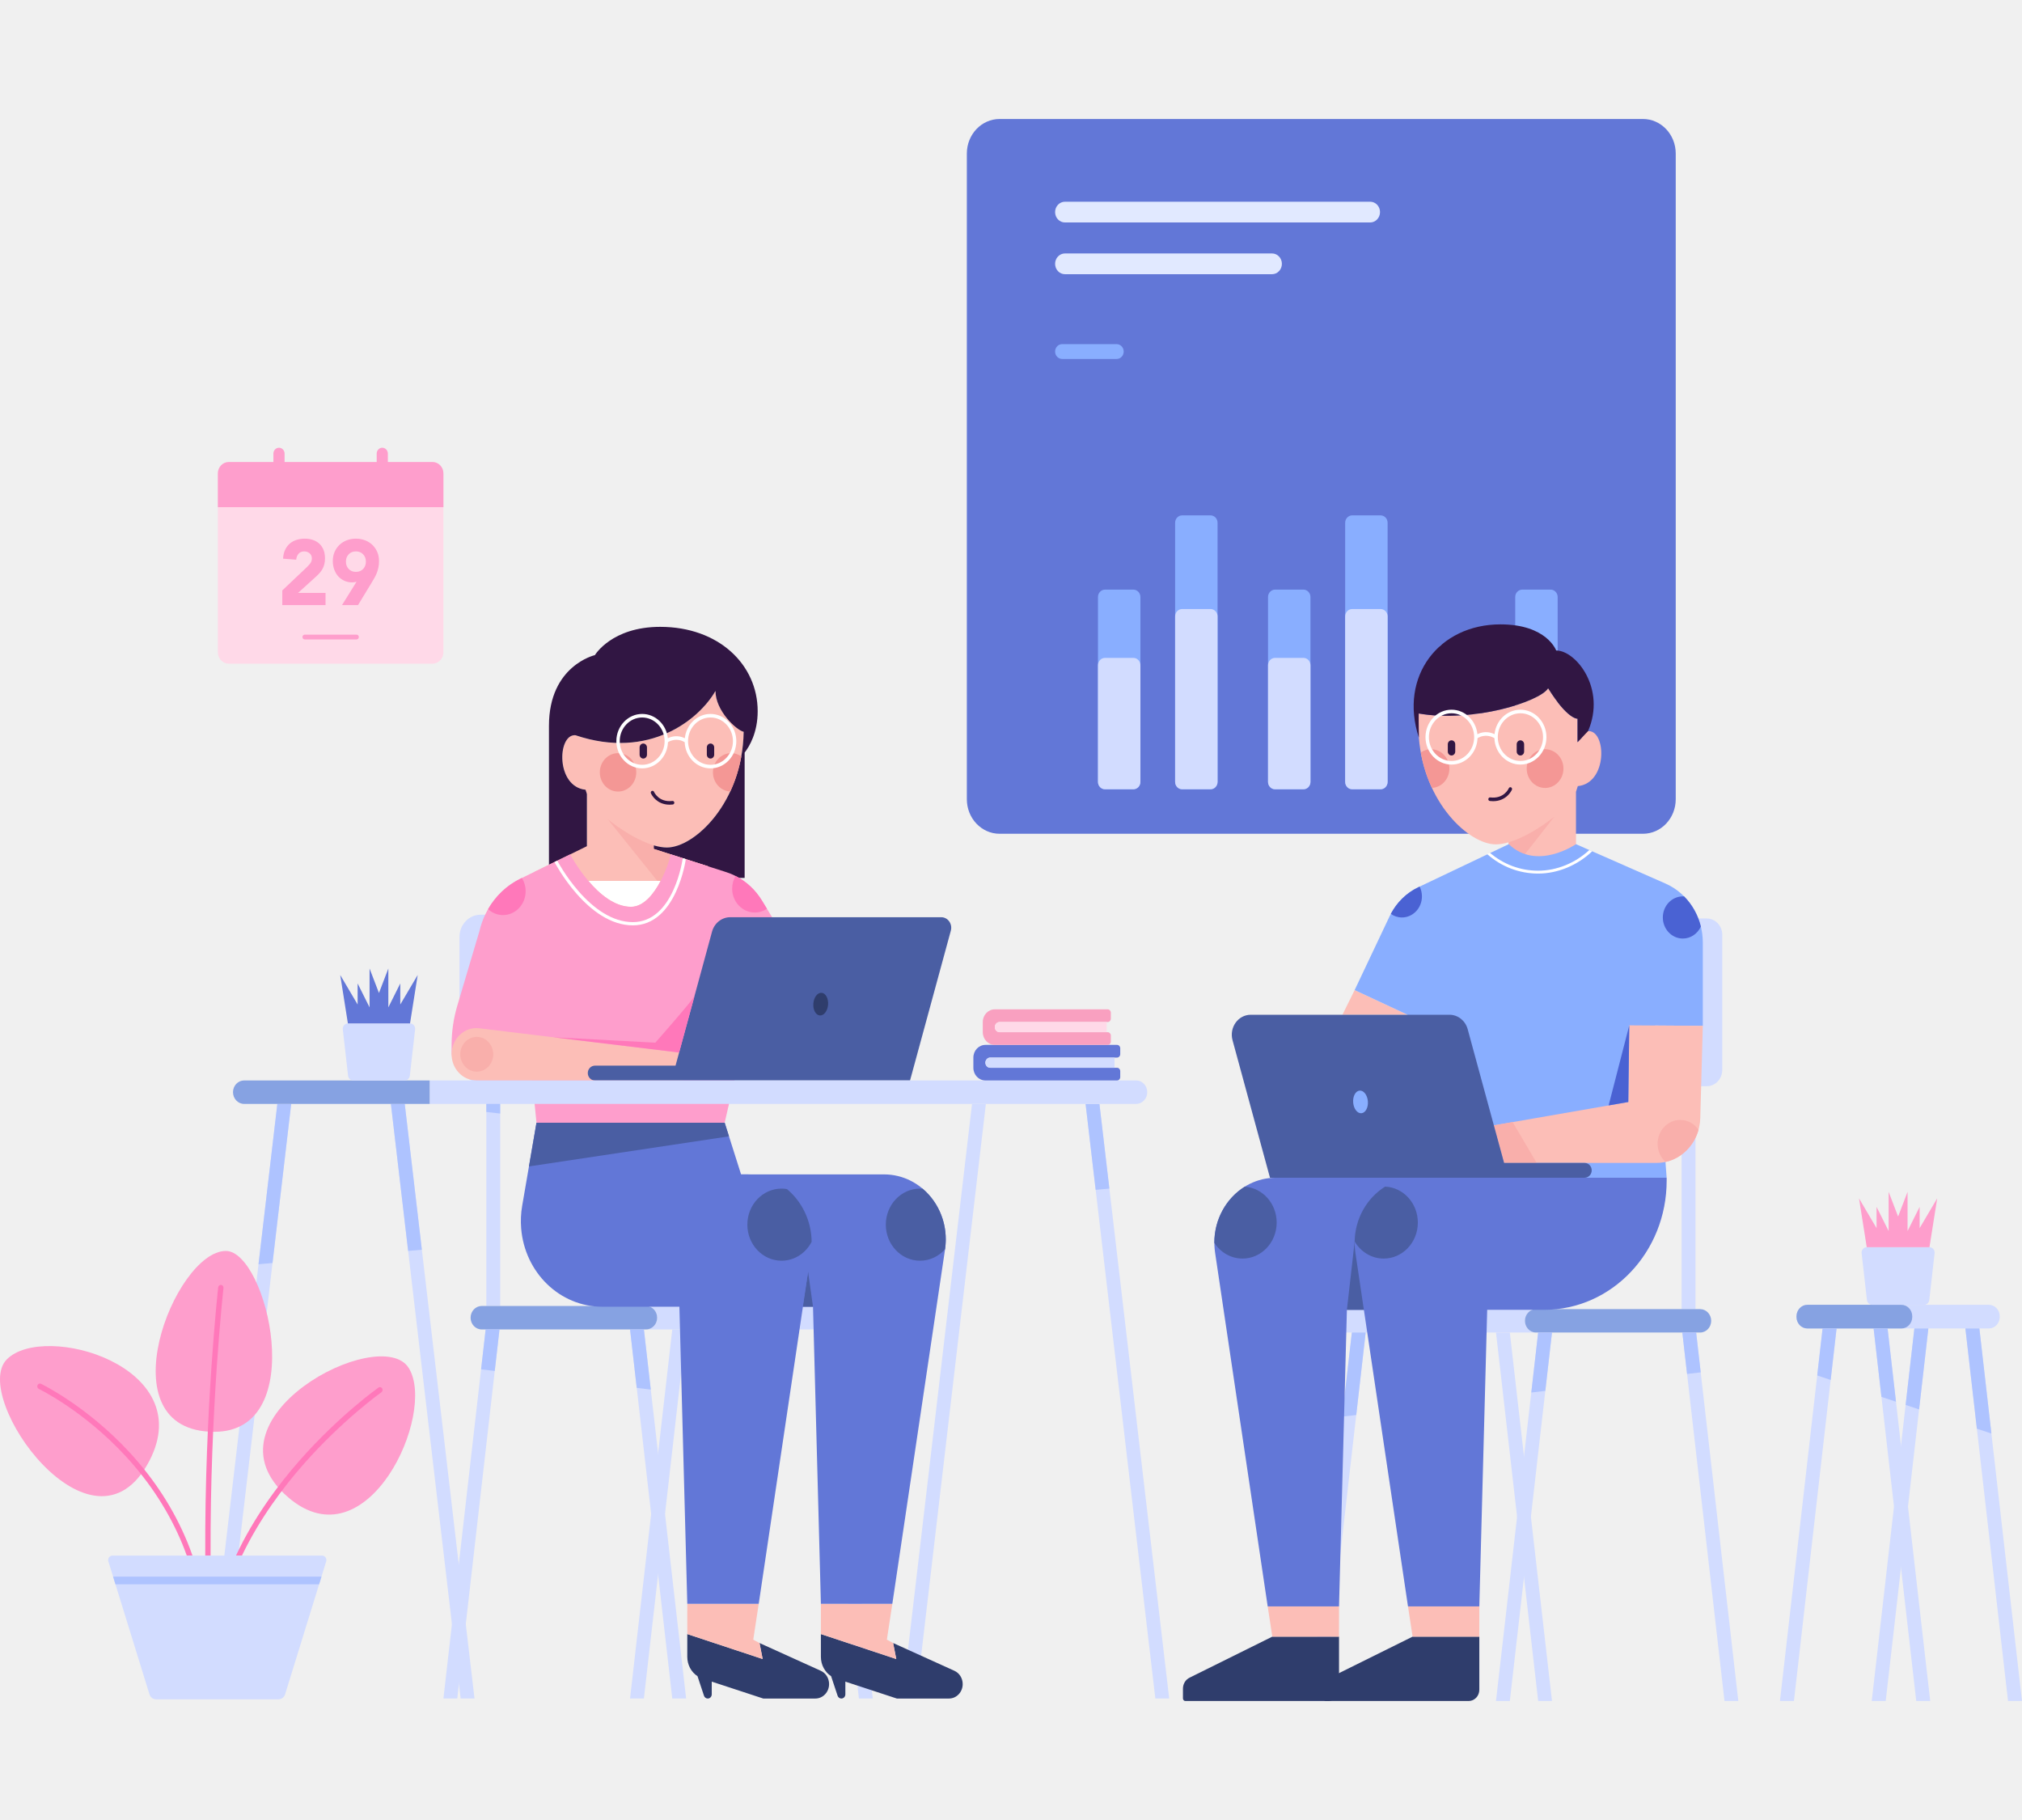
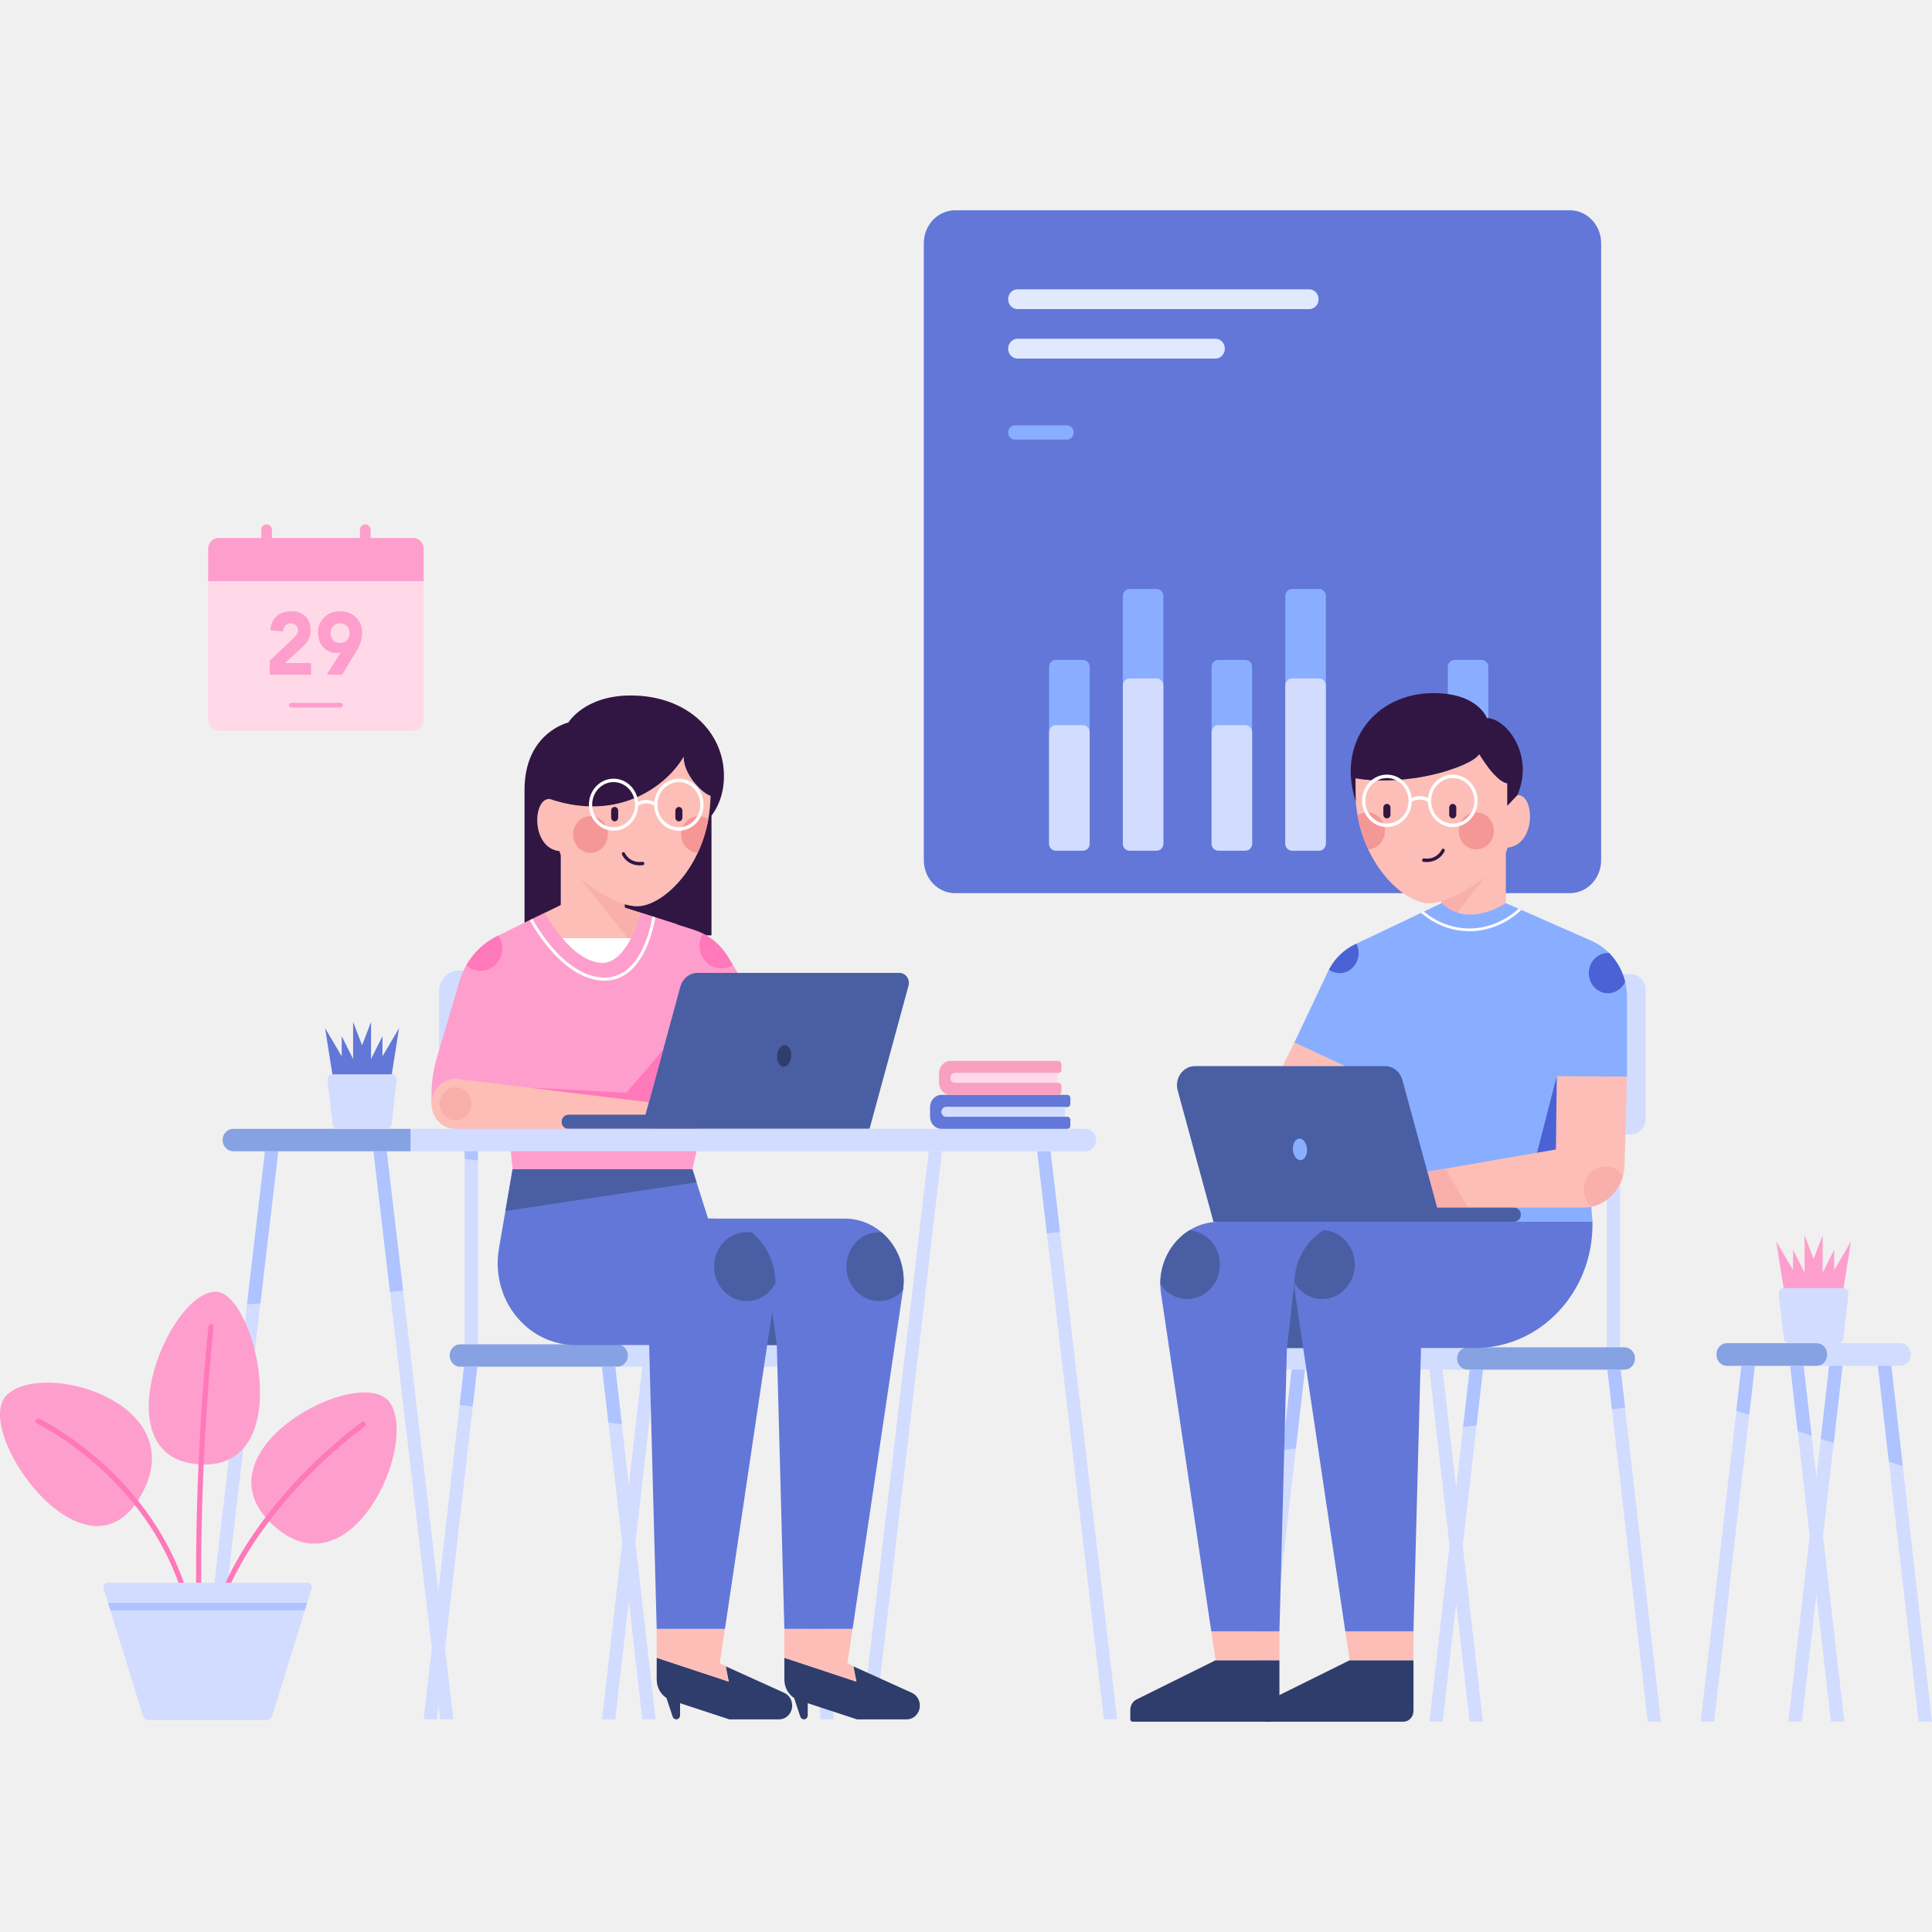
- <svg xmlns="http://www.w3.org/2000/svg" width="400" height="360" viewBox="0 0 588 460" fill="none">
+ <svg xmlns="http://www.w3.org/2000/svg" width="500" height="500" viewBox="0 0 588 460" fill="none">
  <path d="M477.773 207.834H290.69C285.426 207.834 281.159 203.336 281.159 197.787V10.046C281.159 4.498 285.426 0 290.69 0H477.773C483.038 0 487.305 4.498 487.305 10.046V197.787C487.305 203.337 483.038 207.834 477.773 207.834Z" fill="#6277D7" />
  <path d="M398.451 30.085H309.685C308.105 30.085 306.824 28.735 306.824 27.069C306.824 25.404 308.105 24.054 309.685 24.054H398.451C400.031 24.054 401.312 25.404 401.312 27.069C401.312 28.735 400.031 30.085 398.451 30.085Z" fill="#E1E9FF" />
  <path d="M369.915 45.128H309.685C308.105 45.128 306.824 43.778 306.824 42.113C306.824 40.447 308.105 39.097 309.685 39.097H369.915C371.495 39.097 372.776 40.447 372.776 42.113C372.776 43.778 371.495 45.128 369.915 45.128Z" fill="#E1E9FF" />
  <path d="M324.73 69.775H308.867C307.738 69.775 306.824 68.811 306.824 67.621C306.824 66.431 307.738 65.467 308.867 65.467H324.73C325.859 65.467 326.773 66.431 326.773 67.621C326.773 68.811 325.859 69.775 324.73 69.775Z" fill="#89AEFF" />
  <path d="M331.633 138.998V192.741C331.633 193.931 330.718 194.895 329.589 194.895H321.334C320.205 194.895 319.291 193.931 319.291 192.741V138.998C319.291 137.808 320.205 136.844 321.334 136.844H329.589C330.718 136.844 331.633 137.809 331.633 138.998Z" fill="#89AEFF" />
  <path d="M354.067 117.407V192.741C354.067 193.931 353.152 194.895 352.023 194.895H343.768C342.639 194.895 341.725 193.931 341.725 192.741V117.407C341.725 116.217 342.639 115.253 343.768 115.253H352.023C353.152 115.253 354.067 116.217 354.067 117.407Z" fill="#89AEFF" />
  <path d="M381.085 138.998V192.741C381.085 193.931 380.17 194.895 379.042 194.895H370.786C369.658 194.895 368.743 193.931 368.743 192.741V138.998C368.743 137.808 369.658 136.844 370.786 136.844H379.042C380.17 136.844 381.085 137.809 381.085 138.998Z" fill="#89AEFF" />
  <path d="M403.519 117.407V192.741C403.519 193.931 402.604 194.895 401.476 194.895H393.22C392.092 194.895 391.177 193.931 391.177 192.741V117.407C391.177 116.217 392.092 115.253 393.22 115.253H401.476C402.604 115.253 403.519 116.217 403.519 117.407Z" fill="#89AEFF" />
  <path d="M430.535 154.736V192.742C430.535 193.932 429.621 194.896 428.492 194.896H420.237C419.108 194.896 418.194 193.932 418.194 192.742V154.736C418.194 153.547 419.108 152.583 420.237 152.583H428.492C429.621 152.583 430.535 153.547 430.535 154.736Z" fill="#89AEFF" />
  <path d="M452.971 138.998V192.741C452.971 193.931 452.057 194.895 450.928 194.895H442.673C441.544 194.895 440.629 193.931 440.629 192.741V138.998C440.629 137.808 441.544 136.844 442.673 136.844H450.928C452.057 136.844 452.971 137.809 452.971 138.998Z" fill="#89AEFF" />
  <path d="M331.633 158.848V192.742C331.633 193.932 330.718 194.896 329.589 194.896H321.334C320.205 194.896 319.291 193.932 319.291 192.742V158.848C319.291 157.658 320.205 156.694 321.334 156.694H329.589C330.718 156.694 331.633 157.658 331.633 158.848Z" fill="#D2DCFF" />
  <path d="M354.067 144.639V192.742C354.067 193.932 353.152 194.896 352.023 194.896H343.768C342.639 194.896 341.725 193.932 341.725 192.742V144.639C341.725 143.45 342.639 142.486 343.768 142.486H352.023C353.152 142.486 354.067 143.45 354.067 144.639Z" fill="#D2DCFF" />
  <path d="M381.085 158.848V192.742C381.085 193.932 380.17 194.896 379.042 194.896H370.786C369.658 194.896 368.743 193.932 368.743 192.742V158.848C368.743 157.658 369.658 156.694 370.786 156.694H379.042C380.17 156.694 381.085 157.658 381.085 158.848Z" fill="#D2DCFF" />
  <path d="M403.519 144.639V192.742C403.519 193.932 402.604 194.896 401.476 194.896H393.22C392.092 194.896 391.177 193.932 391.177 192.742V144.639C391.177 143.45 392.092 142.486 393.22 142.486H401.476C402.604 142.486 403.519 143.45 403.519 144.639Z" fill="#D2DCFF" />
  <path d="M430.535 169.204V192.741C430.535 193.931 429.621 194.895 428.492 194.895H420.237C419.108 194.895 418.194 193.931 418.194 192.741V169.204C418.194 168.015 419.108 167.051 420.237 167.051H428.492C429.621 167.051 430.535 168.015 430.535 169.204Z" fill="#D2DCFF" />
  <path d="M452.971 158.848V192.741C452.971 193.931 452.057 194.895 450.928 194.895H442.673C441.544 194.895 440.629 193.931 440.629 192.741V158.848C440.629 157.658 441.544 156.694 442.673 156.694H450.928C452.055 156.694 452.971 157.658 452.971 158.848Z" fill="#D2DCFF" />
  <path d="M435.038 352.861L447.299 460H451.32L439.06 352.861H435.038Z" fill="#D2DCFF" />
  <path d="M489.222 352.859L490.6 364.909L501.482 459.999H505.504L494.568 364.437L493.243 352.859H489.222Z" fill="#D2DCFF" />
  <path d="M435.038 459.999H439.06L440.754 445.181L442.765 427.612L449.379 369.822L451.32 352.859H447.298L445.302 370.306L440.754 410.041L438.745 427.61L435.038 459.999Z" fill="#D2DCFF" />
  <path d="M380.856 459.999H384.878L394.394 376.84H394.395L397.138 352.859H393.117L390.319 377.303L380.856 459.999Z" fill="#D2DCFF" />
  <path d="M493.047 281.239H489.025V346.048H493.047V281.239Z" fill="#D2DCFF" />
  <path d="M438.403 281.239H434.383V346.048H438.403V281.239Z" fill="#D2DCFF" />
  <path d="M391.429 346.048H446.678C444.894 346.048 443.447 347.572 443.447 349.453C443.447 351.334 444.894 352.859 446.678 352.859H391.429C389.644 352.859 388.197 351.334 388.197 349.453C388.197 347.572 389.644 346.048 391.429 346.048Z" fill="#D2DCFF" />
  <path d="M443.448 349.453C443.448 347.572 444.895 346.048 446.679 346.048H488.94H494.384C496.169 346.048 497.616 347.572 497.616 349.453C497.616 351.334 496.169 352.859 494.384 352.859H488.94H446.679C444.895 352.859 443.448 351.334 443.448 349.453Z" fill="#86A2E2" />
  <path d="M431.096 232.466H496.331C498.818 232.466 500.835 234.593 500.835 237.213V276.492C500.835 279.113 498.818 281.239 496.331 281.239H431.096C428.609 281.239 426.592 279.113 426.592 276.492V237.213C426.592 234.591 428.608 232.466 431.096 232.466Z" fill="#D2DCFF" />
  <path d="M489.222 352.859L490.6 364.909C492.054 364.736 493.381 364.579 494.567 364.439L493.242 352.859H489.222Z" fill="#AEC3FF" />
  <path d="M447.299 352.859L445.302 370.307C446.668 370.146 448.028 369.983 449.379 369.823L451.32 352.859H447.299Z" fill="#AEC3FF" />
  <path d="M390.32 377.303C391.618 377.157 392.979 377.003 394.395 376.84H394.396L397.139 352.859H393.118L390.32 377.303Z" fill="#AEC3FF" />
  <path d="M493.045 281.239H489.024V290.19L493.045 289.721V281.239Z" fill="#AEC3FF" />
  <path d="M434.383 281.239V296.565L438.403 296.096V281.239H434.383Z" fill="#AEC3FF" />
  <path d="M412.608 179.858C414.101 198.947 427.259 210.915 434.979 210.915C436.138 210.915 437.399 210.697 438.716 210.316V219.837H458.3V195.629C458.481 195.128 458.657 194.573 458.829 193.982C467.512 193.107 467.152 177.983 461.993 177.983C461.055 177.983 460.427 178.918 460.032 179.859L458.752 181.209V174.376C458.752 174.376 455.871 174.661 450.197 165.55C447.749 169.464 428.226 175.61 412.559 172.857C412.558 172.857 412.518 176.256 412.608 179.858Z" fill="#FCBEB7" />
  <path d="M436.331 146.948C449.837 146.948 452.539 154.54 452.539 154.54C458.302 154.54 467.126 165.645 461.813 177.982L461.785 178.011L458.751 181.209V174.376C458.751 174.376 455.87 174.661 450.196 165.55C447.749 169.464 428.225 175.61 412.558 172.857C412.558 172.857 412.518 176.256 412.607 179.858C412.607 179.862 412.607 179.865 412.607 179.869C406.756 162.026 418.502 146.948 436.331 146.948Z" fill="#311643" />
  <path d="M442.138 185.07C442.735 185.07 443.218 184.56 443.218 183.93V181.803C443.218 181.174 442.735 180.664 442.138 180.664C441.54 180.664 441.057 181.174 441.057 181.803V183.93C441.057 184.56 441.54 185.07 442.138 185.07Z" fill="#311643" />
  <path d="M422.104 185.07C422.701 185.07 423.185 184.56 423.185 183.93V181.803C423.185 181.174 422.701 180.664 422.104 180.664C421.507 180.664 421.023 181.174 421.023 181.803V183.93C421.023 184.56 421.507 185.07 422.104 185.07Z" fill="#311643" />
  <path d="M434.193 198.363C436.121 198.363 437.434 197.599 438.23 196.902C439.233 196.024 439.65 195.066 439.668 195.026C439.78 194.764 439.669 194.455 439.42 194.336C439.171 194.217 438.879 194.335 438.765 194.596C438.709 194.725 437.34 197.753 433.36 197.267C433.088 197.235 432.843 197.438 432.81 197.726C432.778 198.014 432.973 198.271 433.246 198.304C433.578 198.344 433.893 198.363 434.193 198.363Z" fill="#311643" />
  <path d="M449.313 194.513C452.263 194.513 454.656 191.991 454.656 188.881C454.656 185.77 452.263 183.249 449.313 183.249C446.362 183.249 443.969 185.77 443.969 188.881C443.969 191.991 446.362 194.513 449.313 194.513Z" fill="#F49795" />
  <path d="M413.163 184.205C413.841 187.988 414.975 191.436 416.41 194.505C419.236 194.357 421.483 191.896 421.483 188.881C421.483 185.771 419.092 183.25 416.141 183.25C415.039 183.249 414.014 183.602 413.163 184.205Z" fill="#F49795" />
  <path d="M414.534 179.734C414.534 184.135 417.931 187.714 422.104 187.714C426.183 187.714 429.517 184.296 429.668 180.036C431.932 178.685 433.948 179.655 434.574 180.029C434.722 184.294 438.057 187.714 442.138 187.714C446.313 187.714 449.708 184.135 449.708 179.734C449.708 175.334 446.311 171.755 442.138 171.755C438.238 171.755 435.018 174.878 434.611 178.876C433.624 178.398 431.752 177.828 429.631 178.88C429.225 174.88 426.004 171.755 422.103 171.755C417.931 171.755 414.534 175.334 414.534 179.734ZM435.559 179.734C435.559 175.909 438.511 172.798 442.14 172.798C445.769 172.798 448.721 175.909 448.721 179.734C448.721 183.558 445.769 186.671 442.14 186.671C438.511 186.671 435.559 183.559 435.559 179.734ZM415.525 179.734C415.525 175.909 418.476 172.798 422.105 172.798C425.735 172.798 428.686 175.909 428.686 179.734C428.686 183.558 425.735 186.671 422.105 186.671C418.476 186.671 415.525 183.559 415.525 179.734Z" fill="white" />
  <path d="M438.717 219.837V210.315C443.145 209.032 448.187 205.89 451.976 202.893L438.717 219.837Z" fill="#F9AFAB" />
  <path d="M383.072 382.597L387.161 382.006L391.033 348.168H387.011L383.072 382.597Z" fill="#EBEDF4" />
  <path d="M393.934 253.283L390.383 260.459H409.311L393.934 253.283Z" fill="#FCBEB7" />
  <path d="M430.186 441.288V456.738C430.186 458.539 428.8 459.999 427.091 459.999H385.516C385.121 459.999 384.801 459.661 384.801 459.245V456.397C384.801 455.023 385.561 453.774 386.746 453.203L410.785 441.287H430.186V441.288Z" fill="#2F3D6C" />
  <path d="M430.187 432.499L430.178 441.288H410.787L409.447 432.499H430.187Z" fill="#FCBEB7" />
  <path d="M438.751 210.857L412.426 223.389C408.807 225.113 405.861 228.099 404.087 231.845L393.933 253.282L409.311 260.458L408.037 307.844H484.666L481.32 263.588L495.178 263.683V239.469C495.178 231.968 490.903 225.204 484.336 222.313L458.302 210.855C458.3 210.857 446.926 218.724 438.751 210.857Z" fill="#89AEFF" />
  <path d="M432.451 213.74C436.607 217.41 441.802 219.408 447.287 219.408C453.063 219.408 458.756 216.978 463.013 212.931L462.175 212.563C458.101 216.33 452.756 218.573 447.286 218.573C442.123 218.573 437.226 216.74 433.266 213.366L432.451 213.74Z" fill="white" />
  <path d="M389.389 441.288V456.738C389.389 458.539 388.003 459.999 386.294 459.999H344.719C344.323 459.999 344.003 459.661 344.003 459.245V456.397C344.003 455.023 344.763 453.774 345.948 453.203L369.987 441.287H389.389V441.288Z" fill="#2F3D6C" />
  <path d="M389.389 432.499L389.379 441.288H369.989L368.647 432.499H389.389Z" fill="#FCBEB7" />
  <path d="M443.868 307.845V308.67C443.884 329.425 427.925 346.259 408.233 346.259H391.679L389.39 432.496H368.647L353.354 329.672C351.648 318.206 360.059 307.844 371.07 307.844H443.868V307.845Z" fill="#6277D7" />
  <path d="M353.134 326.791C354.92 329.545 357.925 331.353 361.331 331.353C366.814 331.353 371.258 326.668 371.258 320.889C371.258 315.339 367.159 310.799 361.978 310.448C356.628 313.772 353.105 319.928 353.134 326.791Z" fill="#4A5EA3" />
  <path d="M393.937 326.388L391.68 346.26H405.263L393.937 326.388Z" fill="#4A5EA3" />
  <path d="M484.666 307.845V308.67C484.682 329.425 468.723 346.259 449.031 346.259H432.477L430.187 432.496H409.445L394.152 329.672C392.446 318.206 400.857 307.844 411.868 307.844H484.666V307.845Z" fill="#6277D7" />
  <path d="M495.177 263.684L494.44 290.522C494.24 297.775 488.605 303.547 481.72 303.547H437.396L434.42 292.62L473.517 285.828L473.794 263.538L495.177 263.684Z" fill="#FCBEB7" />
  <path d="M482.033 297.966C482.033 300.087 482.938 301.986 484.364 303.257C488.946 302.236 492.628 298.617 493.933 293.91C492.74 292.17 490.799 291.038 488.606 291.038C484.976 291.037 482.033 294.139 482.033 297.966Z" fill="#F9AFAB" />
  <path d="M473.793 263.539L467.791 286.823L473.516 285.828L473.793 263.539Z" fill="#4A62D3" />
  <path d="M439.882 291.672L446.87 303.547H437.396L434.42 292.62L439.882 291.672Z" fill="#F9AFAB" />
  <path d="M363.716 260.46H421.512C423.968 260.46 426.127 262.174 426.805 264.662L437.395 303.546H460.832C461.958 303.546 462.871 304.509 462.871 305.696C462.871 306.883 461.958 307.845 460.832 307.845H438.566H431.486H369.312L358.423 267.865C357.413 264.156 360.054 260.46 363.716 260.46Z" fill="#4A5EA3" />
  <path d="M393.935 326.388C395.684 329.368 398.813 331.353 402.382 331.353C407.865 331.353 412.31 326.669 412.31 320.889C412.31 315.257 408.089 310.664 402.799 310.434C397.542 313.692 394.043 319.678 393.935 326.388Z" fill="#4A5EA3" />
  <path d="M395.917 289.092C397.097 288.983 397.931 287.422 397.779 285.606C397.628 283.791 396.548 282.407 395.368 282.516C394.188 282.626 393.354 284.187 393.506 286.003C393.657 287.818 394.736 289.202 395.917 289.092Z" fill="#89AEFF" />
  <path d="M483.553 232.169C483.553 235.553 486.156 238.297 489.366 238.297C491.682 238.297 493.68 236.87 494.615 234.806C493.794 231.461 492.103 228.432 489.754 226.057C489.626 226.047 489.497 226.043 489.366 226.043C486.155 226.043 483.553 228.786 483.553 232.169Z" fill="#4A62D3" />
  <path d="M404.446 231.128C405.372 231.786 406.488 232.169 407.689 232.169C410.899 232.169 413.501 229.425 413.501 226.043C413.501 225.015 413.262 224.046 412.837 223.195L412.426 223.391C409.041 225.002 406.246 227.718 404.446 231.128Z" fill="#4A62D3" />
  <path d="M286.695 286.384L266.407 459.279H262.378L282.666 286.384H286.695Z" fill="#D2DCFF" />
  <path d="M199.527 351.963L187.245 459.279H183.219L195.498 351.963H199.527Z" fill="#D2DCFF" />
  <path d="M145.255 351.962L143.874 364.032L132.974 459.278H128.947L139.9 363.56L141.227 351.962H145.255Z" fill="#D2DCFF" />
  <path d="M199.527 459.278H195.498L193.801 444.436L191.786 426.838L185.163 368.953L183.219 351.962H187.246L189.247 369.438L193.801 409.238L195.814 426.836L199.527 459.278Z" fill="#D2DCFF" />
  <path d="M253.799 459.278H249.771L240.24 375.982H240.239L237.491 351.962H241.518L244.32 376.446L253.799 459.278Z" fill="#D2DCFF" />
  <path d="M145.451 280.223H141.423V345.139H145.451V280.223Z" fill="#D2DCFF" />
  <path d="M200.182 280.223H196.155V345.139H200.182V280.223Z" fill="#D2DCFF" />
  <path d="M243.208 345.139H187.867C189.654 345.139 191.104 346.667 191.104 348.551C191.104 350.434 189.654 351.962 187.867 351.962H243.208C244.995 351.962 246.444 350.434 246.444 348.551C246.444 346.667 244.995 345.139 243.208 345.139Z" fill="#D2DCFF" />
  <path d="M191.105 348.551C191.105 346.667 189.655 345.139 187.868 345.139H145.538H140.085C138.298 345.139 136.848 346.667 136.848 348.551C136.848 350.434 138.298 351.962 140.085 351.962H145.538H187.868C189.655 351.962 191.105 350.434 191.105 348.551Z" fill="#86A2E2" />
  <path d="M201.869 280.223H139.742C136.363 280.223 133.623 277.336 133.623 273.774V237.821C133.623 234.259 136.363 231.371 139.742 231.371H201.869C205.248 231.371 207.988 234.259 207.988 237.821V273.774C207.988 277.337 205.249 280.223 201.869 280.223Z" fill="#D2DCFF" />
  <path d="M145.255 351.962L143.874 364.032C142.419 363.859 141.089 363.701 139.9 363.56L141.228 351.962H145.255Z" fill="#AEC3FF" />
  <path d="M187.246 351.962L189.247 369.439C187.878 369.277 186.516 369.115 185.163 368.953L183.219 351.962H187.246Z" fill="#AEC3FF" />
  <path d="M244.32 376.446C243.021 376.299 241.657 376.144 240.24 375.983H240.239L237.491 351.962H241.518L244.32 376.446Z" fill="#AEC3FF" />
  <path d="M141.425 280.223H145.453V289.189L141.425 288.72V280.223Z" fill="#AEC3FF" />
  <path d="M200.186 280.223V295.576L196.158 295.106V280.223H200.186Z" fill="#AEC3FF" />
  <path d="M208.061 166.303C203.328 174.555 188.863 186.43 167.354 179.182V179.183C167.287 179.173 167.22 179.167 167.149 179.167C162.032 179.167 161.676 194.166 170.286 195.032C170.413 195.473 170.544 195.89 170.677 196.283V220.675H190.099V211.194C191.453 211.596 192.751 211.827 193.939 211.827C201.973 211.827 215.939 198.764 216.256 178.186C214.107 177.676 208.061 172.061 208.061 166.303Z" fill="#FCBEB7" />
  <path d="M220.335 172.202C220.335 158.649 208.994 147.667 191.988 147.667C177.855 147.667 172.997 155.887 172.997 155.887C172.997 155.887 159.638 158.93 159.638 176.427C159.638 192.692 159.638 220.676 159.638 220.676H181.589H182.708H198.92H216.542V184.235C217.934 182.434 220.335 178.426 220.335 172.202ZM193.938 211.828C192.749 211.828 191.452 211.597 190.098 211.195V220.676H170.675V196.284C170.542 195.893 170.412 195.474 170.285 195.034C161.674 194.166 162.031 179.168 167.148 179.168C167.217 179.168 167.285 179.174 167.352 179.184V179.183C188.862 186.431 203.327 174.555 208.06 166.304C208.06 172.062 214.105 177.676 216.256 178.189C215.938 198.765 201.972 211.828 193.938 211.828Z" fill="#311643" />
  <path d="M155.464 218.877L170.676 211.448L179.025 211.682L190.099 212.232L206.015 217.325V238.729H155.464V218.877Z" fill="#FCBEB7" />
  <path d="M206.015 240.04V217.326L190.1 212.233V211.195C185.599 209.856 180.483 206.614 176.727 203.589L206.015 240.04Z" fill="#F9AFAB" />
  <path d="M179.726 195.561C182.652 195.561 185.024 193.061 185.024 189.976C185.024 186.891 182.652 184.391 179.726 184.391C176.799 184.391 174.427 186.891 174.427 189.976C174.427 193.061 176.799 195.561 179.726 195.561Z" fill="#F49795" />
  <path d="M215.575 185.338C214.903 189.089 213.777 192.51 212.355 195.553C209.553 195.406 207.324 192.965 207.324 189.975C207.324 186.89 209.697 184.391 212.622 184.391C213.715 184.391 214.731 184.74 215.575 185.338Z" fill="#F49795" />
  <path d="M206.613 172.99C202.744 172.99 199.55 176.091 199.148 180.057C197.044 179.014 195.188 179.579 194.208 180.053C193.803 176.088 190.611 172.99 186.744 172.99C182.603 172.99 179.235 176.54 179.235 180.904C179.235 185.268 182.603 188.818 186.744 188.818C190.792 188.818 194.1 185.424 194.245 181.194C194.869 180.816 196.849 179.852 199.11 181.203C199.26 185.428 202.567 188.818 206.612 188.818C210.752 188.818 214.12 185.268 214.12 180.904C214.12 176.54 210.753 172.99 206.613 172.99ZM186.744 187.783C183.145 187.783 180.217 184.698 180.217 180.904C180.217 177.111 183.144 174.025 186.744 174.025C190.343 174.025 193.27 177.111 193.27 180.904C193.27 184.698 190.343 187.783 186.744 187.783ZM206.613 187.783C203.015 187.783 200.086 184.698 200.086 180.904C200.086 177.111 203.014 174.025 206.613 174.025C210.212 174.025 213.14 177.111 213.14 180.904C213.14 184.698 210.212 187.783 206.613 187.783Z" fill="white" />
  <path d="M206.618 185.965C206.027 185.965 205.547 185.459 205.547 184.836V182.727C205.547 182.102 206.027 181.596 206.618 181.596C207.21 181.596 207.69 182.102 207.69 182.727V184.836C207.69 185.459 207.211 185.965 206.618 185.965Z" fill="#311643" />
  <path d="M187.071 185.965C186.479 185.965 185.999 185.459 185.999 184.836V182.727C185.999 182.102 186.479 181.596 187.071 181.596C187.663 181.596 188.142 182.102 188.142 182.727V184.836C188.143 185.459 187.663 185.965 187.071 185.965Z" fill="#311643" />
  <path d="M194.72 199.38C192.807 199.38 191.505 198.622 190.716 197.932C189.721 197.061 189.308 196.111 189.29 196.071C189.179 195.809 189.289 195.503 189.537 195.386C189.784 195.268 190.073 195.384 190.186 195.643C190.242 195.771 191.601 198.773 195.547 198.292C195.817 198.259 196.06 198.463 196.092 198.748C196.123 199.032 195.93 199.289 195.659 199.322C195.33 199.361 195.017 199.38 194.72 199.38Z" fill="#311643" />
  <path d="M238.685 451.212L220.867 443.139L221.781 447.793L199.863 440.538V447.158C199.863 449.486 201.018 451.596 202.834 452.782L204.719 458.462C204.882 458.953 205.322 459.282 205.816 459.282C206.457 459.282 206.977 458.735 206.977 458.059V454.364L221.957 459.282H237.11C239.314 459.282 241.1 457.4 241.1 455.077C241.098 453.394 240.149 451.875 238.685 451.212Z" fill="#2F3D6C" />
  <path d="M277.538 451.212L259.72 443.139L260.634 447.793L238.716 440.538V447.158C238.716 449.486 239.871 451.596 241.687 452.782L243.572 458.462C243.735 458.953 244.174 459.282 244.669 459.282C245.31 459.282 245.83 458.735 245.83 458.059V454.364L260.809 459.282H275.963C278.166 459.282 279.952 457.4 279.952 455.077C279.952 453.394 279.003 451.875 277.538 451.212Z" fill="#2F3D6C" />
  <path d="M199.863 431.732L199.873 440.537L221.781 447.791L220.867 443.139L219.048 442.159L220.639 431.732H199.863Z" fill="#FCBEB7" />
  <path d="M238.716 431.732L238.727 440.537L260.635 447.791L259.72 443.139L257.901 442.162L259.492 431.732H238.716Z" fill="#FCBEB7" />
  <path d="M184.147 306.875V307.702C184.131 328.492 200.116 345.354 219.841 345.354H236.422L238.717 431.733H259.492L274.811 328.741C276.519 317.255 268.095 306.876 257.066 306.876H184.147V306.875Z" fill="#6277D7" />
  <path d="M234.996 335.199L236.422 345.353H233.396L234.996 335.199Z" fill="#4A5EA3" />
  <path d="M151.554 322.567C152.594 335.453 162.821 345.354 175.091 345.354H197.57L199.864 431.734H220.64L235.797 329.829C237.59 317.773 228.747 306.876 217.169 306.876H215.506L210.737 291.853H156.01L151.85 316.01C151.476 318.172 151.377 320.377 151.554 322.567Z" fill="#6277D7" />
  <path d="M183.497 229.071C187.186 229.071 190.137 225.326 192.126 221.534H171.089C174.296 225.316 178.692 229.071 183.497 229.071Z" fill="white" />
  <path d="M223.035 229.648L221.58 227.26C219.69 224.159 217.03 221.691 213.916 220.107C213.048 219.666 212.147 219.294 211.214 218.995L195.005 213.792C195.005 214.41 193.985 217.994 192.128 221.535C190.138 225.327 187.188 229.072 183.499 229.072C178.693 229.072 174.299 225.317 171.09 221.535C167.834 217.697 165.801 213.83 165.801 213.83L151.316 220.904C145.389 223.8 141.024 229.369 139.446 236.053L132.99 257.8C131.885 261.521 131.323 265.398 131.323 269.298V271.1C131.323 275.774 134.918 279.562 139.353 279.562H154.795L156.01 291.852H210.735L224.529 232.098L223.035 229.648Z" fill="#FE9ECC" />
  <path d="M184.037 234.465C180.994 234.465 177.899 233.49 174.835 231.565C172.402 230.037 169.985 227.911 167.648 225.244C163.683 220.72 161.266 216.1 161.242 216.055L162.056 215.657C162.079 215.702 164.422 220.18 168.317 224.621C170.594 227.216 172.943 229.282 175.3 230.761C178.221 232.594 181.16 233.523 184.037 233.523C186.751 233.523 189.197 232.568 191.305 230.684C193.01 229.16 194.506 227.027 195.75 224.344C197.888 219.733 198.541 214.975 198.547 214.928L199.436 215.213C199.409 215.409 198.756 219.994 196.562 224.738C195.264 227.544 193.692 229.783 191.891 231.396C189.616 233.433 186.973 234.465 184.037 234.465Z" fill="white" />
  <path d="M274.827 328.625C273.012 330.686 270.42 331.975 267.541 331.975C262.048 331.975 257.596 327.282 257.596 321.492C257.596 315.703 262.048 311.011 267.541 311.011C267.8 311.011 268.057 311.021 268.311 311.041C273.09 315.096 275.826 321.651 274.827 328.625Z" fill="#4A5EA3" />
  <path d="M236.026 326.474C234.344 329.751 231.056 331.975 227.275 331.975C221.782 331.975 217.331 327.282 217.331 321.492C217.331 315.703 221.782 311.011 227.275 311.011C227.81 311.011 228.334 311.056 228.847 311.142C233.189 314.763 235.958 320.335 236.026 326.474Z" fill="#4A5EA3" />
  <path d="M138.544 279.561H198.591V271.573L139.368 264.39C135.082 263.871 131.323 267.403 131.323 271.951C131.324 276.155 134.556 279.561 138.544 279.561Z" fill="#FCBEB7" />
  <path d="M273.711 232.097H212.357C209.897 232.097 207.734 233.814 207.056 236.307L196.447 275.255H173.021C171.914 275.255 170.97 276.162 170.932 277.329C170.891 278.554 171.82 279.561 172.974 279.561H202.366H264.643L276.506 236.006C277.039 234.049 275.644 232.097 273.711 232.097Z" fill="#4A5EA3" />
  <path d="M240.804 257.568C240.955 255.749 240.12 254.186 238.938 254.076C237.756 253.967 236.674 255.352 236.523 257.171C236.371 258.989 237.207 260.552 238.389 260.662C239.571 260.772 240.652 259.386 240.804 257.568Z" fill="#2F3D6C" />
  <path d="M156.008 291.852L153.819 304.562L211.993 295.815L210.735 291.852H156.008Z" fill="#4A5EA3" />
  <path d="M152.86 224.532C152.86 228.368 149.911 231.476 146.271 231.476C144.608 231.476 143.089 230.826 141.93 229.755C144.128 225.929 147.377 222.827 151.315 220.903L151.756 220.687C152.454 221.788 152.86 223.112 152.86 224.532Z" fill="#FF78BA" />
  <path d="M223.037 229.648C222.016 230.335 220.803 230.731 219.503 230.731C215.865 230.731 212.914 227.622 212.914 223.787C212.914 222.436 213.282 221.173 213.916 220.105C217.032 221.69 219.691 224.158 221.58 227.259L223.037 229.648Z" fill="#FF78BA" />
  <path d="M201.968 254.994C201.713 255.929 190.57 268.577 190.57 268.577L160.877 266.999L197.49 271.44L201.968 254.994Z" fill="#FF78BA" />
  <path d="M84.678 286.385L79.25 332.642L64.39 459.279H60.361L75.179 333.004L80.65 286.385H84.678Z" fill="#D2DCFF" />
  <path d="M137.989 459.279H133.961L118.689 329.137L113.673 286.385H117.7L122.676 328.783L137.989 459.279Z" fill="#D2DCFF" />
  <path d="M80.65 286.385H84.678L79.25 332.642L75.179 333.004L80.65 286.385Z" fill="#AEC3FF" />
  <path d="M117.7 286.385L122.676 328.783L118.689 329.137L113.673 286.385H117.7Z" fill="#AEC3FF" />
  <path d="M340.005 459.28H335.978L318.621 311.365L315.689 286.385H319.717L322.608 311.011L340.005 459.28Z" fill="#D2DCFF" />
  <path d="M322.608 311.011L318.621 311.365L315.689 286.385H319.717L322.608 311.011Z" fill="#AEC3FF" />
  <path d="M330.389 279.561H124.95V286.384H330.389C332.176 286.384 333.626 284.856 333.626 282.972C333.626 281.089 332.176 279.561 330.389 279.561Z" fill="#D2DCFF" />
  <path d="M83.132 279.561H70.992C69.205 279.561 67.756 281.089 67.756 282.972C67.756 284.856 69.205 286.384 70.992 286.384H83.132H124.95V279.561H83.132V279.561Z" fill="#86A2E2" />
  <path d="M325.768 271.935V270.196C325.768 269.657 325.354 269.222 324.844 269.222H286.554C284.623 269.222 283.057 270.872 283.057 272.909V275.875C283.057 277.911 284.623 279.562 286.554 279.562H324.844C325.354 279.562 325.768 279.126 325.768 278.588V276.849C325.768 276.311 325.354 275.875 324.844 275.875H287.961C287.184 275.875 286.554 275.211 286.554 274.392C286.554 273.574 287.184 272.91 287.961 272.91H324.844C325.355 272.909 325.768 272.473 325.768 271.935Z" fill="#6277D7" />
  <path d="M324.114 272.909V275.875H287.962C287.185 275.875 286.555 275.211 286.555 274.392C286.555 273.574 287.185 272.91 287.962 272.91H324.114V272.909Z" fill="#D2DCFF" />
  <path d="M323.034 261.596V259.856C323.034 259.319 322.62 258.882 322.11 258.882H289.292C287.36 258.882 285.794 260.533 285.794 262.57V265.536C285.794 267.572 287.36 269.222 289.292 269.222H322.11C322.62 269.222 323.034 268.787 323.034 268.248V266.509C323.034 265.971 322.62 265.535 322.11 265.535H290.698C289.922 265.535 289.292 264.871 289.292 264.052C289.292 263.233 289.922 262.57 290.698 262.57H322.11C322.62 262.568 323.034 262.133 323.034 261.596Z" fill="#F9A0C0" />
  <path d="M321.815 262.568V265.535H290.697C289.92 265.535 289.29 264.871 289.29 264.052C289.29 263.233 289.92 262.57 290.697 262.57H321.815V262.568Z" fill="#FFD9E8" />
  <path d="M101.167 262.97H119.235C120.127 262.97 120.817 263.791 120.711 264.723L119.182 278.181C119.092 278.968 118.459 279.561 117.706 279.561H102.695C101.943 279.561 101.309 278.968 101.22 278.181L99.691 264.723C99.586 263.791 100.276 262.97 101.167 262.97Z" fill="#D2DCFF" />
  <path d="M116.404 257.478V251.359L112.93 258.314V247.018L110.201 254.131L107.472 247.018V258.314L103.999 251.359V257.478L98.937 248.9L101.166 262.97H110.201H119.236L121.465 248.9L116.404 257.478Z" fill="#6277D7" />
  <path d="M138.643 277.004C141.29 277.004 143.437 274.742 143.437 271.951C143.437 269.16 141.29 266.898 138.643 266.898C135.995 266.898 133.849 269.16 133.849 271.951C133.849 274.742 135.995 277.004 138.643 277.004Z" fill="#F9AFAB" />
  <path d="M560.766 351.683L558.075 375.214L554.841 403.466L552.809 421.228L552.117 427.252L550.085 445.02L548.371 459.999H544.305L548.055 427.256L550.085 409.49L550.775 403.466L552.809 385.703V385.699L554.158 373.912L556.7 351.683H560.766Z" fill="#D2DCFF" />
  <path d="M588 459.999H583.935L574.875 380.817L571.54 351.683H575.606L579.101 382.223L588 459.999Z" fill="#D2DCFF" />
  <path d="M534.076 351.683L532.362 366.646L525.427 427.252L523.394 445.02L521.68 459.999H517.614L521.361 427.256L523.394 409.49L528.448 365.34L530.01 351.683H534.076Z" fill="#D2DCFF" />
  <path d="M561.309 459.999H557.244L552.81 421.228L550.776 403.466L547.124 371.565L544.849 351.683H548.915L551.354 372.974L552.81 385.699V385.703L554.842 403.466L561.309 459.999Z" fill="#D2DCFF" />
  <path d="M578.35 351.682H525.593C523.839 351.682 522.419 350.183 522.419 348.336V348.142C522.419 346.294 523.841 344.796 525.593 344.796H578.35C580.103 344.796 581.524 346.295 581.524 348.142V348.336C581.524 350.183 580.103 351.682 578.35 351.682Z" fill="#D2DCFF" />
  <path d="M552.91 351.682H525.593C523.839 351.682 522.419 350.183 522.419 348.336V348.142C522.419 346.294 523.841 344.796 525.593 344.796H552.91C554.663 344.796 556.084 346.295 556.084 348.142V348.336C556.084 350.183 554.663 351.682 552.91 351.682Z" fill="#86A2E2" />
  <path d="M542.854 328.049H561.09C561.989 328.049 562.687 328.876 562.581 329.818L561.038 343.402C560.948 344.197 560.308 344.795 559.548 344.795H544.396C543.636 344.795 542.997 344.197 542.906 343.402L541.363 329.818C541.257 328.877 541.955 328.049 542.854 328.049Z" fill="#D2DCFF" />
  <path d="M558.231 322.506V316.329L554.724 323.35V311.948L551.97 319.128L549.216 311.948V323.35L545.71 316.329V322.506L540.602 313.848L542.852 328.049H551.97H561.089L563.34 313.848L558.231 322.506Z" fill="#FE9ECC" />
  <path d="M534.077 351.683L532.363 366.646L528.449 365.34L530.011 351.683H534.077Z" fill="#AEC3FF" />
  <path d="M551.354 372.974L547.124 371.565L544.849 351.683H548.915L551.354 372.974Z" fill="#AEC3FF" />
  <path d="M560.767 351.683L558.076 375.214L554.159 373.912L556.701 351.683H560.767Z" fill="#AEC3FF" />
  <path d="M579.101 382.223L574.875 380.817L571.54 351.683H575.606L579.101 382.223Z" fill="#AEC3FF" />
  <path d="M128.946 103.068V155.05C128.946 156.885 127.535 158.372 125.795 158.372H66.507C64.767 158.372 63.356 156.885 63.356 155.05V103.068C63.356 101.234 64.766 99.746 66.507 99.746H125.795C127.535 99.746 128.946 101.234 128.946 103.068Z" fill="#FFD9E8" />
  <path d="M128.946 103.068V112.868H63.356V103.068C63.356 101.234 64.767 99.746 66.507 99.746H125.795C127.535 99.746 128.946 101.234 128.946 103.068Z" fill="#FE9ECC" />
  <path d="M81.13 103.907C80.231 103.907 79.504 103.14 79.504 102.193V97.301C79.504 96.355 80.233 95.587 81.13 95.587C82.029 95.587 82.757 96.355 82.757 97.301V102.193C82.758 103.14 82.029 103.907 81.13 103.907Z" fill="#FE9ECC" />
  <path d="M111.169 103.907C110.27 103.907 109.542 103.14 109.542 102.193V97.301C109.542 96.355 110.271 95.587 111.169 95.587C112.067 95.587 112.795 96.355 112.795 97.301V102.193C112.795 103.14 112.067 103.907 111.169 103.907Z" fill="#FE9ECC" />
  <path d="M82.088 137.078L89.089 130.45C89.445 130.111 89.801 129.726 90.158 129.296C90.514 128.867 90.693 128.366 90.693 127.794C90.693 127.15 90.471 126.644 90.031 126.277C89.589 125.91 89.072 125.727 88.478 125.727C87.765 125.727 87.21 125.959 86.811 126.424C86.412 126.89 86.188 127.463 86.136 128.142L82.318 127.847C82.368 126.862 82.563 126.008 82.903 125.284C83.243 124.56 83.692 123.956 84.252 123.472C84.812 122.989 85.469 122.627 86.225 122.386C86.98 122.145 87.799 122.024 88.681 122.024C89.496 122.024 90.259 122.145 90.972 122.386C91.684 122.627 92.304 122.985 92.831 123.46C93.356 123.934 93.768 124.528 94.066 125.245C94.363 125.96 94.511 126.793 94.511 127.741C94.511 128.349 94.451 128.899 94.333 129.391C94.214 129.883 94.048 130.33 93.836 130.732C93.624 131.134 93.373 131.506 93.085 131.846C92.797 132.186 92.482 132.517 92.143 132.838L86.67 137.803H94.663V141.346H82.087V137.078H82.088Z" fill="#FE9ECC" />
  <path d="M103.677 134.556C103.474 134.609 103.27 134.654 103.067 134.689C102.863 134.726 102.65 134.742 102.43 134.742C101.581 134.742 100.809 134.582 100.114 134.259C99.417 133.938 98.823 133.499 98.332 132.945C97.84 132.391 97.458 131.733 97.186 130.973C96.914 130.213 96.779 129.403 96.779 128.544C96.779 127.56 96.953 126.671 97.301 125.875C97.648 125.079 98.124 124.395 98.726 123.822C99.329 123.249 100.037 122.806 100.852 122.493C101.667 122.18 102.55 122.024 103.5 122.024C104.434 122.024 105.311 122.18 106.134 122.493C106.958 122.806 107.67 123.249 108.273 123.822C108.875 124.395 109.351 125.079 109.699 125.875C110.046 126.671 110.221 127.561 110.221 128.544C110.221 129.224 110.161 129.845 110.042 130.409C109.924 130.973 109.767 131.505 109.572 132.006C109.377 132.507 109.147 132.985 108.885 133.442C108.622 133.898 108.346 134.368 108.058 134.851L104.112 141.344H99.453L103.677 134.556ZM100.596 128.706C100.596 129.565 100.863 130.275 101.398 130.839C101.933 131.403 102.632 131.684 103.499 131.684C104.365 131.684 105.064 131.403 105.599 130.839C106.134 130.275 106.401 129.565 106.401 128.706C106.401 127.846 106.134 127.136 105.599 126.572C105.064 126.008 104.365 125.727 103.499 125.727C102.632 125.727 101.933 126.008 101.398 126.572C100.864 127.136 100.596 127.848 100.596 128.706Z" fill="#FE9ECC" />
  <path d="M103.686 151.328H88.616C88.25 151.328 87.953 151.016 87.953 150.629C87.953 150.243 88.25 149.931 88.616 149.931H103.686C104.052 149.931 104.349 150.243 104.349 150.629C104.349 151.016 104.052 151.328 103.686 151.328Z" fill="#FE9ECC" />
  <path d="M43.474 390.098C57.689 362.667 12.815 349.768 1.998 360.648C-8.82 371.53 27.043 421.805 43.474 390.098Z" fill="#FE9ECC" />
  <path d="M62.339 381.725C90.234 381.725 77.609 329.136 65.683 329.136C50.731 329.137 30.11 381.725 62.339 381.725Z" fill="#FE9ECC" />
  <path d="M83.839 400.802C106.838 420.534 127.05 376.382 118.873 363.186C110.695 349.991 57.256 377.993 83.839 400.802Z" fill="#FE9ECC" />
  <path d="M54.511 413.858C50.629 404.391 44.947 395.569 37.624 387.642C25.165 374.155 12.061 367.829 11.929 367.768C11.539 367.582 11.079 367.765 10.904 368.175C10.728 368.586 10.901 369.069 11.29 369.256C11.418 369.317 24.296 375.541 36.551 388.824C43.732 396.607 49.301 405.259 53.1 414.539C53.531 415.593 53.931 416.656 54.317 417.726H55.975C55.519 416.425 55.034 415.135 54.511 413.858Z" fill="#FF78BA" />
  <path d="M64.99 339.92C65.04 339.472 64.736 339.066 64.311 339.012C63.885 338.958 63.501 339.278 63.45 339.727C63.4 340.174 59.488 375.416 59.688 417.726H61.238C61.038 375.526 64.939 340.366 64.99 339.92Z" fill="#FF78BA" />
  <path d="M111.127 369.095C110.889 368.719 110.408 368.618 110.052 368.869C109.941 368.947 98.752 376.88 87.241 389.928C80.971 397.033 73.845 406.561 68.624 417.726H70.357C75.46 407.053 82.309 397.92 88.352 391.068C99.742 378.153 110.803 370.306 110.914 370.228C111.268 369.978 111.364 369.471 111.127 369.095Z" fill="#FF78BA" />
  <path d="M61.238 417.726H59.688H55.976H54.319H32.681C31.849 417.726 31.259 418.583 31.517 419.416L32.882 423.833L33.574 426.069L43.462 458.046C43.73 458.914 44.499 459.501 45.364 459.501H81.006C81.871 459.501 82.639 458.914 82.908 458.046L92.796 426.069L93.486 423.833L94.852 419.416C95.111 418.583 94.52 417.726 93.689 417.726H70.35H68.617H61.238Z" fill="#D2DCFF" />
  <path d="M93.49 423.833L92.799 426.068H33.575L32.885 423.833H93.49Z" fill="#AEC3FF" />
</svg>
